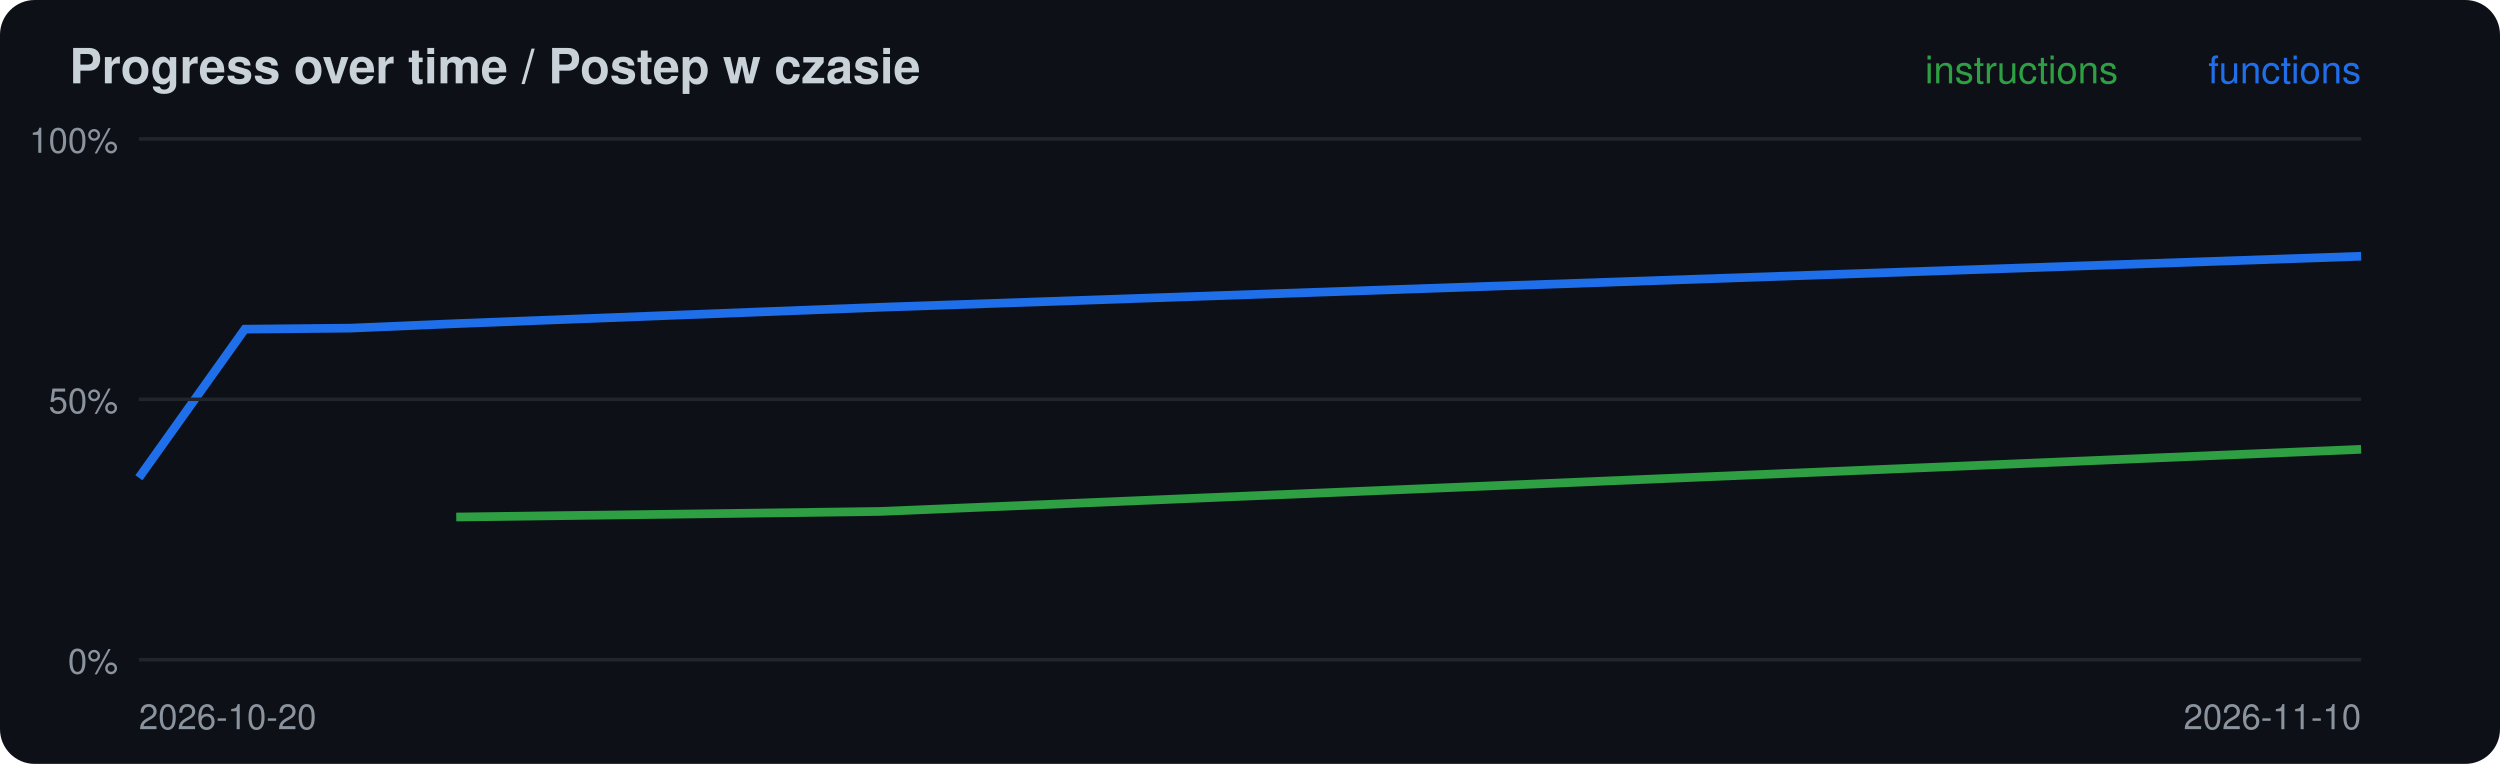
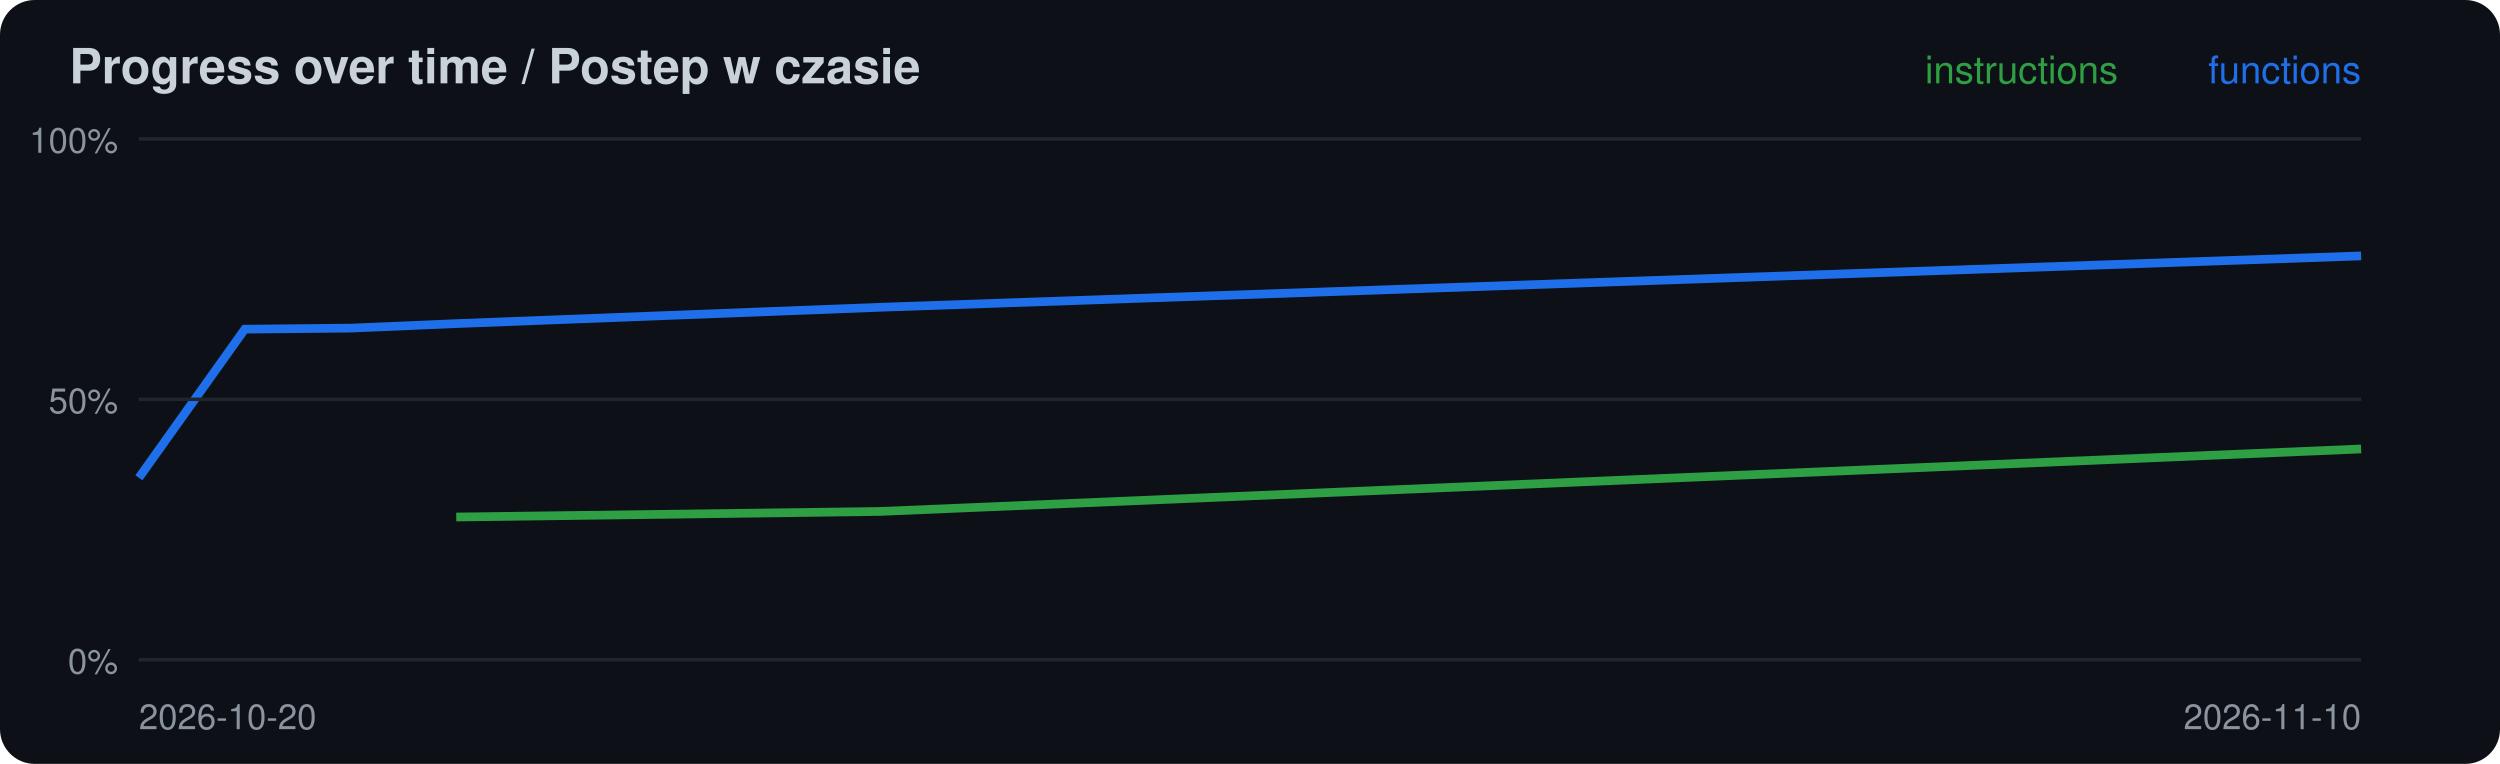
<svg xmlns="http://www.w3.org/2000/svg" width="720" height="220" viewBox="0 0 720 220">
  <rect width="720" height="220" rx="10" fill="#0d1117" />
  <text x="20" y="24" font-family="-apple-system,Segoe UI,Helvetica,Arial,sans-serif" font-size="14" font-weight="600" fill="#c9d1d9">Progress over time / Postep w czasie</text>
-   <polyline points="131.4,148.9 253.3,147.3 680.0,129.4" fill="none" stroke="#2ea043" stroke-width="2.5" />
-   <polyline points="40.0,137.6 70.5,94.8 101.0,94.5 131.4,93.2 253.3,88.5 680.0,73.8" fill="none" stroke="#1f6feb" stroke-width="2.5" />
+   <polyline points="131.4,148.9 253.3,147.3 680.0,129.3" fill="none" stroke="#2ea043" stroke-width="2.5" />
+   <polyline points="40.0,137.6 70.5,94.8 101.0,94.5 131.4,93.2 253.3,88.5 680.0,73.7" fill="none" stroke="#1f6feb" stroke-width="2.5" />
  <line x1="40" x2="680" y1="190.0" y2="190.0" stroke="#21262d" />
  <text x="34" y="194.0" font-family="-apple-system,Segoe UI,Helvetica,Arial,sans-serif" font-size="10" fill="#8b949e" text-anchor="end">0%</text>
  <line x1="40" x2="680" y1="115.0" y2="115.0" stroke="#21262d" />
  <text x="34" y="119.0" font-family="-apple-system,Segoe UI,Helvetica,Arial,sans-serif" font-size="10" fill="#8b949e" text-anchor="end">50%</text>
  <line x1="40" x2="680" y1="40.0" y2="40.0" stroke="#21262d" />
  <text x="34" y="44.0" font-family="-apple-system,Segoe UI,Helvetica,Arial,sans-serif" font-size="10" fill="#8b949e" text-anchor="end">100%</text>
  <text x="40" y="210" font-family="-apple-system,Segoe UI,Helvetica,Arial,sans-serif" font-size="10" fill="#8b949e">2026-10-20</text>
  <text x="680" y="24" font-family="-apple-system,Segoe UI,Helvetica,Arial,sans-serif" font-size="11" fill="#1f6feb" text-anchor="end">functions</text>
  <text x="610" y="24" font-family="-apple-system,Segoe UI,Helvetica,Arial,sans-serif" font-size="11" fill="#2ea043" text-anchor="end">instructions</text>
  <text x="680" y="210" font-family="-apple-system,Segoe UI,Helvetica,Arial,sans-serif" font-size="10" fill="#8b949e" text-anchor="end">2026-11-10</text>
</svg>
